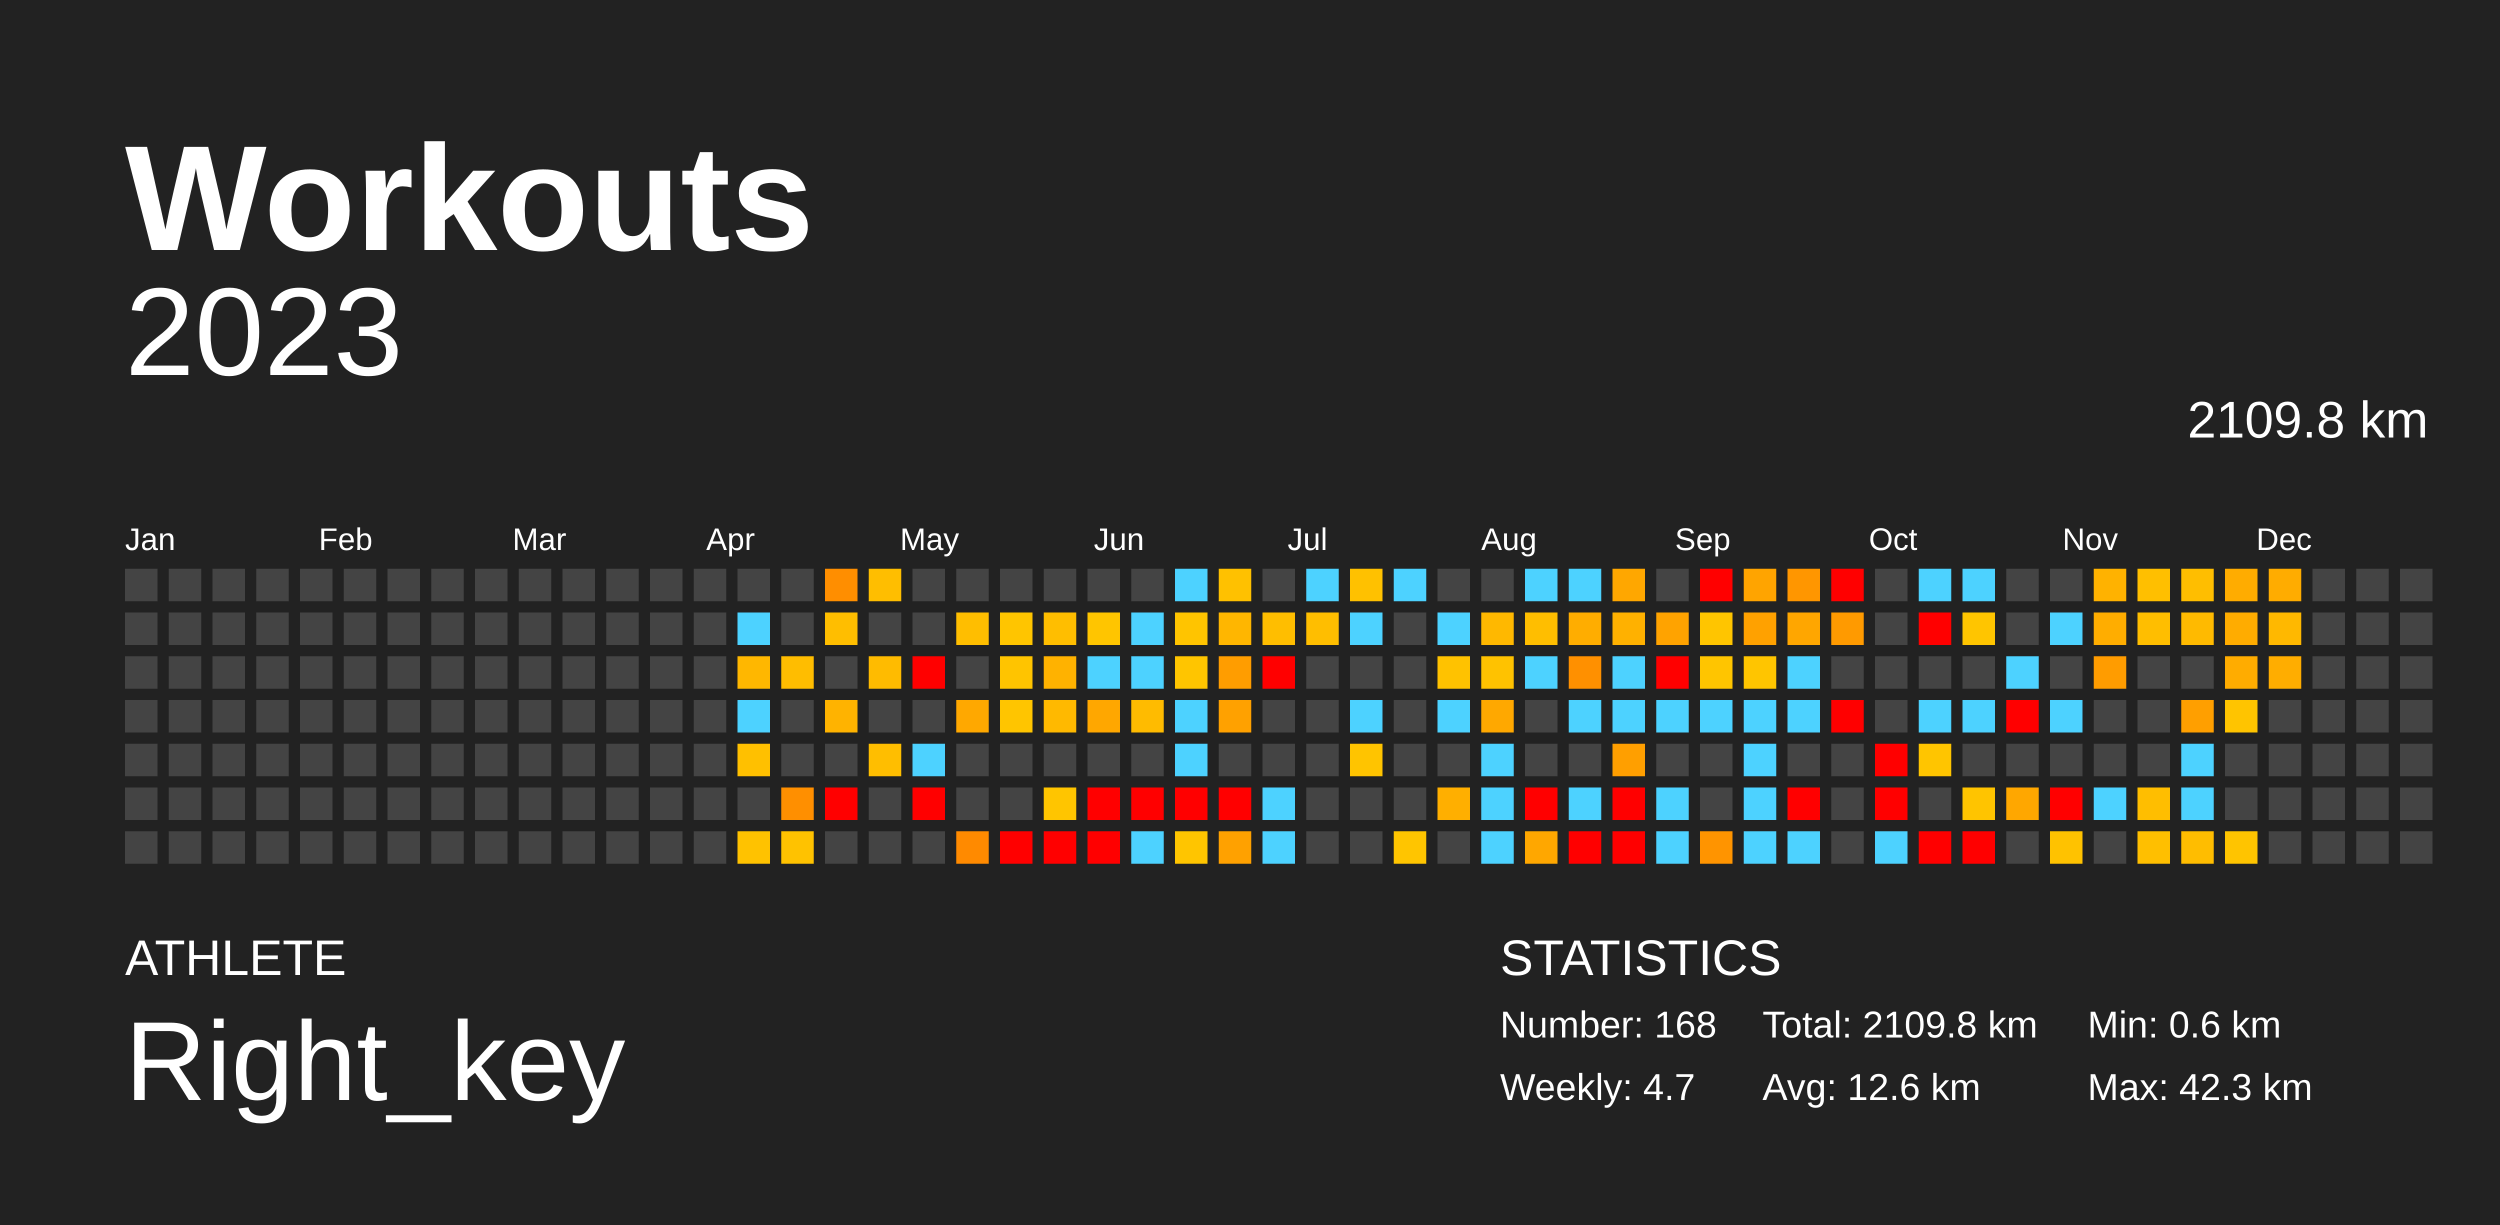
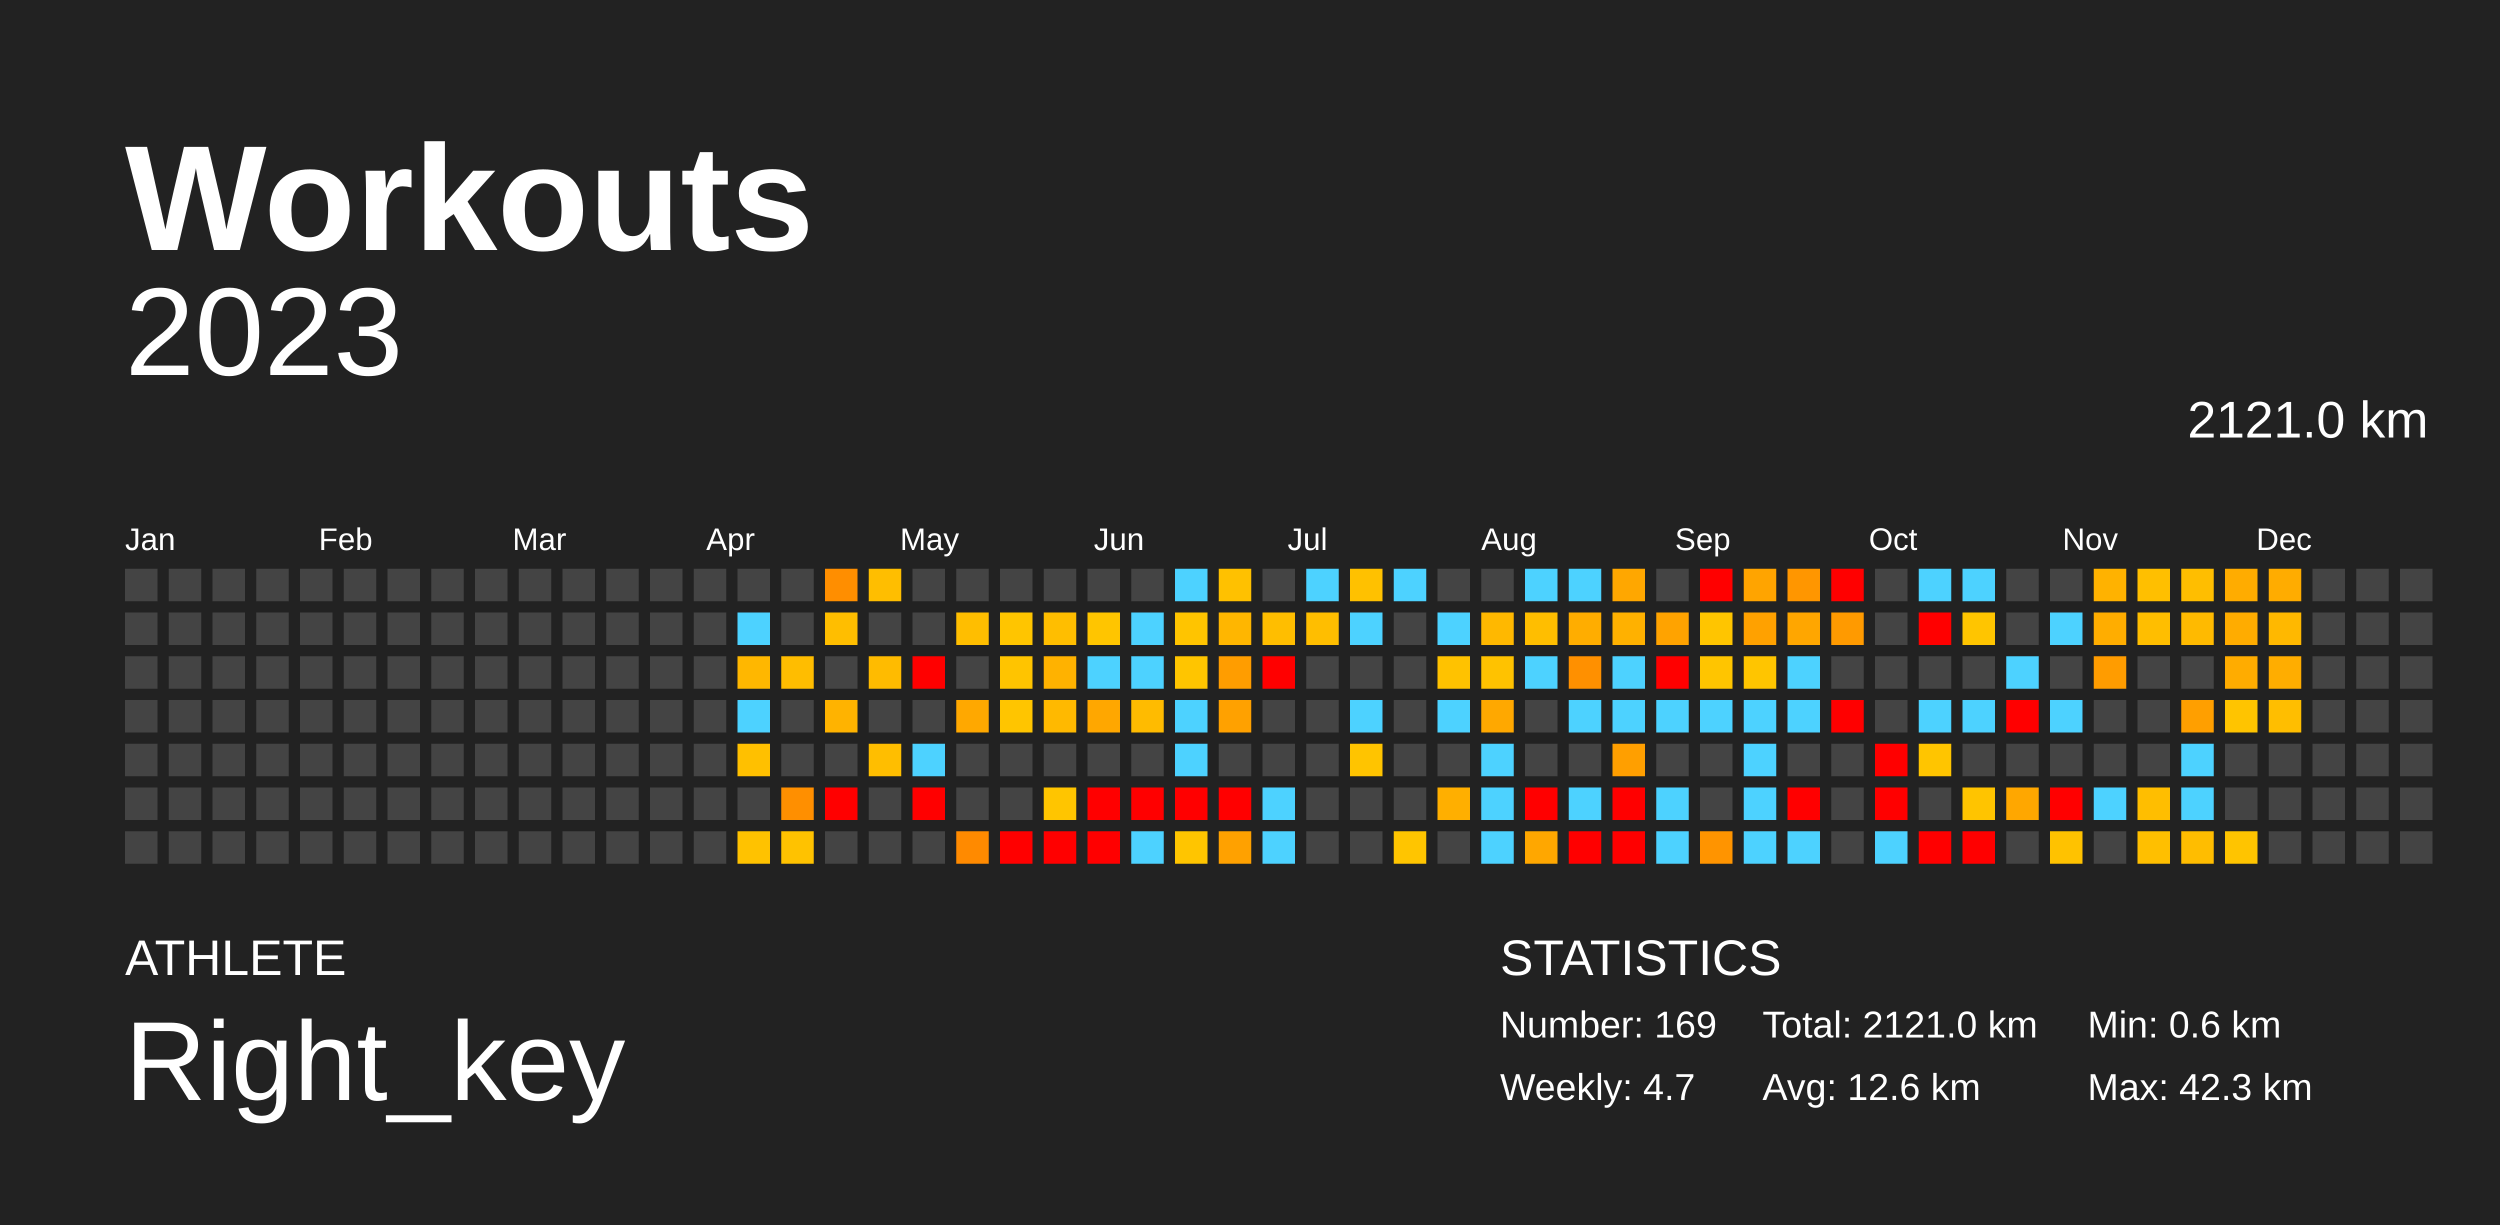
<svg xmlns="http://www.w3.org/2000/svg" baseProfile="full" height="98mm" version="1.1" viewBox="0,0,200,98" width="200mm">
  <defs />
  <rect fill="#222222" height="98" width="200" x="0" y="0" />
  <text fill="#FFFFFF" style="font-size:12px; font-family:Arial; font-weight:bold;" x="10" y="20">Workouts</text>
  <text fill="#FFFFFF" style="font-size:4px; font-family:Arial" x="10" y="78">ATHLETE</text>
  <text fill="#FFFFFF" style="font-size:9px; font-family:Arial" x="10" y="88">Right_key</text>
  <text fill="#FFFFFF" style="font-size:4px; font-family:Arial" x="120" y="78">STATISTICS</text>
-   <text fill="#FFFFFF" style="font-size:3px; font-family:Arial" x="120" y="83">Number: 168</text>
+   <text fill="#FFFFFF" style="font-size:3px; font-family:Arial" x="120" y="83">Number: 169</text>
  <text fill="#FFFFFF" style="font-size:3px; font-family:Arial" x="120" y="88">Weekly: 4.7</text>
-   <text fill="#FFFFFF" style="font-size:3px; font-family:Arial" x="141" y="83">Total: 2109.8 km</text>
+   <text fill="#FFFFFF" style="font-size:3px; font-family:Arial" x="141" y="83">Total: 2121.0 km</text>
  <text fill="#FFFFFF" style="font-size:3px; font-family:Arial" x="141" y="88">Avg: 12.6 km</text>
  <text fill="#FFFFFF" style="font-size:3px; font-family:Arial" x="167" y="83">Min: 0.6 km</text>
  <text fill="#FFFFFF" style="font-size:3px; font-family:Arial" x="167" y="88">Max: 42.3 km</text>
  <text alignment-baseline="hanging" fill="#FFFFFF" style="font-size:10.0px; font-family:Arial;" x="10" y="30">2023</text>
-   <text alignment-baseline="hanging" fill="#FFFFFF" style="font-size:4.125px; font-family:Arial;" x="175" y="35">2109.8 km</text>
+   <text alignment-baseline="hanging" fill="#FFFFFF" style="font-size:4.125px; font-family:Arial;" x="175" y="35">2121.0 km</text>
  <text fill="#FFFFFF" style="font-size:2.5px; font-family:Arial" x="10.0" y="44">Jan</text>
  <text fill="#FFFFFF" style="font-size:2.5px; font-family:Arial" x="25.5" y="44">Feb</text>
  <text fill="#FFFFFF" style="font-size:2.5px; font-family:Arial" x="41.0" y="44">Mar</text>
  <text fill="#FFFFFF" style="font-size:2.5px; font-family:Arial" x="56.5" y="44">Apr</text>
  <text fill="#FFFFFF" style="font-size:2.5px; font-family:Arial" x="72.0" y="44">May</text>
  <text fill="#FFFFFF" style="font-size:2.5px; font-family:Arial" x="87.5" y="44">Jun</text>
  <text fill="#FFFFFF" style="font-size:2.5px; font-family:Arial" x="103.0" y="44">Jul</text>
  <text fill="#FFFFFF" style="font-size:2.5px; font-family:Arial" x="118.5" y="44">Aug</text>
  <text fill="#FFFFFF" style="font-size:2.5px; font-family:Arial" x="134.0" y="44">Sep</text>
  <text fill="#FFFFFF" style="font-size:2.5px; font-family:Arial" x="149.5" y="44">Oct</text>
  <text fill="#FFFFFF" style="font-size:2.5px; font-family:Arial" x="165.0" y="44">Nov</text>
  <text fill="#FFFFFF" style="font-size:2.5px; font-family:Arial" x="180.5" y="44">Dec</text>
  <rect fill="#444444" height="2.6" width="2.6" x="10.0" y="45.5" />
  <rect fill="#444444" height="2.6" width="2.6" x="10.0" y="49.0" />
  <rect fill="#444444" height="2.6" width="2.6" x="10.0" y="52.5" />
  <rect fill="#444444" height="2.6" width="2.6" x="10.0" y="56.0" />
  <rect fill="#444444" height="2.6" width="2.6" x="10.0" y="59.5" />
  <rect fill="#444444" height="2.6" width="2.6" x="10.0" y="63.0" />
  <rect fill="#444444" height="2.6" width="2.6" x="10.0" y="66.5" />
  <rect fill="#444444" height="2.6" width="2.6" x="13.5" y="45.5" />
  <rect fill="#444444" height="2.6" width="2.6" x="13.5" y="49.0" />
  <rect fill="#444444" height="2.6" width="2.6" x="13.5" y="52.5" />
  <rect fill="#444444" height="2.6" width="2.6" x="13.5" y="56.0" />
  <rect fill="#444444" height="2.6" width="2.6" x="13.5" y="59.5" />
  <rect fill="#444444" height="2.6" width="2.6" x="13.5" y="63.0" />
  <rect fill="#444444" height="2.6" width="2.6" x="13.5" y="66.5" />
  <rect fill="#444444" height="2.6" width="2.6" x="17.0" y="45.5" />
  <rect fill="#444444" height="2.6" width="2.6" x="17.0" y="49.0" />
  <rect fill="#444444" height="2.6" width="2.6" x="17.0" y="52.5" />
  <rect fill="#444444" height="2.6" width="2.6" x="17.0" y="56.0" />
  <rect fill="#444444" height="2.6" width="2.6" x="17.0" y="59.5" />
  <rect fill="#444444" height="2.6" width="2.6" x="17.0" y="63.0" />
  <rect fill="#444444" height="2.6" width="2.6" x="17.0" y="66.5" />
  <rect fill="#444444" height="2.6" width="2.6" x="20.5" y="45.5" />
  <rect fill="#444444" height="2.6" width="2.6" x="20.5" y="49.0" />
  <rect fill="#444444" height="2.6" width="2.6" x="20.5" y="52.5" />
  <rect fill="#444444" height="2.6" width="2.6" x="20.5" y="56.0" />
  <rect fill="#444444" height="2.6" width="2.6" x="20.5" y="59.5" />
  <rect fill="#444444" height="2.6" width="2.6" x="20.5" y="63.0" />
  <rect fill="#444444" height="2.6" width="2.6" x="20.5" y="66.5" />
  <rect fill="#444444" height="2.6" width="2.6" x="24.0" y="45.5" />
  <rect fill="#444444" height="2.6" width="2.6" x="24.0" y="49.0" />
  <rect fill="#444444" height="2.6" width="2.6" x="24.0" y="52.5" />
  <rect fill="#444444" height="2.6" width="2.6" x="24.0" y="56.0" />
  <rect fill="#444444" height="2.6" width="2.6" x="24.0" y="59.5" />
  <rect fill="#444444" height="2.6" width="2.6" x="24.0" y="63.0" />
  <rect fill="#444444" height="2.6" width="2.6" x="24.0" y="66.5" />
  <rect fill="#444444" height="2.6" width="2.6" x="27.5" y="45.5" />
  <rect fill="#444444" height="2.6" width="2.6" x="27.5" y="49.0" />
  <rect fill="#444444" height="2.6" width="2.6" x="27.5" y="52.5" />
  <rect fill="#444444" height="2.6" width="2.6" x="27.5" y="56.0" />
  <rect fill="#444444" height="2.6" width="2.6" x="27.5" y="59.5" />
  <rect fill="#444444" height="2.6" width="2.6" x="27.5" y="63.0" />
  <rect fill="#444444" height="2.6" width="2.6" x="27.5" y="66.5" />
  <rect fill="#444444" height="2.6" width="2.6" x="31.0" y="45.5" />
  <rect fill="#444444" height="2.6" width="2.6" x="31.0" y="49.0" />
  <rect fill="#444444" height="2.6" width="2.6" x="31.0" y="52.5" />
  <rect fill="#444444" height="2.6" width="2.6" x="31.0" y="56.0" />
  <rect fill="#444444" height="2.6" width="2.6" x="31.0" y="59.5" />
  <rect fill="#444444" height="2.6" width="2.6" x="31.0" y="63.0" />
  <rect fill="#444444" height="2.6" width="2.6" x="31.0" y="66.5" />
  <rect fill="#444444" height="2.6" width="2.6" x="34.5" y="45.5" />
  <rect fill="#444444" height="2.6" width="2.6" x="34.5" y="49.0" />
  <rect fill="#444444" height="2.6" width="2.6" x="34.5" y="52.5" />
  <rect fill="#444444" height="2.6" width="2.6" x="34.5" y="56.0" />
  <rect fill="#444444" height="2.6" width="2.6" x="34.5" y="59.5" />
  <rect fill="#444444" height="2.6" width="2.6" x="34.5" y="63.0" />
  <rect fill="#444444" height="2.6" width="2.6" x="34.5" y="66.5" />
  <rect fill="#444444" height="2.6" width="2.6" x="38.0" y="45.5" />
  <rect fill="#444444" height="2.6" width="2.6" x="38.0" y="49.0" />
  <rect fill="#444444" height="2.6" width="2.6" x="38.0" y="52.5" />
  <rect fill="#444444" height="2.6" width="2.6" x="38.0" y="56.0" />
  <rect fill="#444444" height="2.6" width="2.6" x="38.0" y="59.5" />
  <rect fill="#444444" height="2.6" width="2.6" x="38.0" y="63.0" />
  <rect fill="#444444" height="2.6" width="2.6" x="38.0" y="66.5" />
  <rect fill="#444444" height="2.6" width="2.6" x="41.5" y="45.5" />
  <rect fill="#444444" height="2.6" width="2.6" x="41.5" y="49.0" />
  <rect fill="#444444" height="2.6" width="2.6" x="41.5" y="52.5" />
  <rect fill="#444444" height="2.6" width="2.6" x="41.5" y="56.0" />
  <rect fill="#444444" height="2.6" width="2.6" x="41.5" y="59.5" />
  <rect fill="#444444" height="2.6" width="2.6" x="41.5" y="63.0" />
  <rect fill="#444444" height="2.6" width="2.6" x="41.5" y="66.5" />
  <rect fill="#444444" height="2.6" width="2.6" x="45.0" y="45.5" />
  <rect fill="#444444" height="2.6" width="2.6" x="45.0" y="49.0" />
  <rect fill="#444444" height="2.6" width="2.6" x="45.0" y="52.5" />
  <rect fill="#444444" height="2.6" width="2.6" x="45.0" y="56.0" />
  <rect fill="#444444" height="2.6" width="2.6" x="45.0" y="59.5" />
  <rect fill="#444444" height="2.6" width="2.6" x="45.0" y="63.0" />
  <rect fill="#444444" height="2.6" width="2.6" x="45.0" y="66.5" />
  <rect fill="#444444" height="2.6" width="2.6" x="48.5" y="45.5" />
  <rect fill="#444444" height="2.6" width="2.6" x="48.5" y="49.0" />
  <rect fill="#444444" height="2.6" width="2.6" x="48.5" y="52.5" />
  <rect fill="#444444" height="2.6" width="2.6" x="48.5" y="56.0" />
  <rect fill="#444444" height="2.6" width="2.6" x="48.5" y="59.5" />
  <rect fill="#444444" height="2.6" width="2.6" x="48.5" y="63.0" />
  <rect fill="#444444" height="2.6" width="2.6" x="48.5" y="66.5" />
  <rect fill="#444444" height="2.6" width="2.6" x="52.0" y="45.5" />
  <rect fill="#444444" height="2.6" width="2.6" x="52.0" y="49.0" />
  <rect fill="#444444" height="2.6" width="2.6" x="52.0" y="52.5" />
  <rect fill="#444444" height="2.6" width="2.6" x="52.0" y="56.0" />
  <rect fill="#444444" height="2.6" width="2.6" x="52.0" y="59.5" />
  <rect fill="#444444" height="2.6" width="2.6" x="52.0" y="63.0" />
  <rect fill="#444444" height="2.6" width="2.6" x="52.0" y="66.5" />
  <rect fill="#444444" height="2.6" width="2.6" x="55.5" y="45.5" />
  <rect fill="#444444" height="2.6" width="2.6" x="55.5" y="49.0" />
  <rect fill="#444444" height="2.6" width="2.6" x="55.5" y="52.5" />
  <rect fill="#444444" height="2.6" width="2.6" x="55.5" y="56.0" />
  <rect fill="#444444" height="2.6" width="2.6" x="55.5" y="59.5" />
  <rect fill="#444444" height="2.6" width="2.6" x="55.5" y="63.0" />
  <rect fill="#444444" height="2.6" width="2.6" x="55.5" y="66.5" />
  <rect fill="#444444" height="2.6" width="2.6" x="59.0" y="45.5" />
  <rect fill="#4dd2ff" height="2.6" width="2.6" x="59.0" y="49.0" />
  <rect fill="#ffb700" height="2.6" width="2.6" x="59.0" y="52.5" />
  <rect fill="#4dd2ff" height="2.6" width="2.6" x="59.0" y="56.0" />
  <rect fill="#ffc000" height="2.6" width="2.6" x="59.0" y="59.5" />
  <rect fill="#444444" height="2.6" width="2.6" x="59.0" y="63.0" />
  <rect fill="#ffc200" height="2.6" width="2.6" x="59.0" y="66.5" />
  <rect fill="#444444" height="2.6" width="2.6" x="62.5" y="45.5" />
  <rect fill="#444444" height="2.6" width="2.6" x="62.5" y="49.0" />
  <rect fill="#ffbd00" height="2.6" width="2.6" x="62.5" y="52.5" />
  <rect fill="#444444" height="2.6" width="2.6" x="62.5" y="56.0" />
  <rect fill="#444444" height="2.6" width="2.6" x="62.5" y="59.5" />
  <rect fill="#ff8f00" height="2.6" width="2.6" x="62.5" y="63.0" />
  <rect fill="#ffc200" height="2.6" width="2.6" x="62.5" y="66.5" />
  <rect fill="#ff8e00" height="2.6" width="2.6" x="66.0" y="45.5" />
  <rect fill="#ffbe00" height="2.6" width="2.6" x="66.0" y="49.0" />
  <rect fill="#444444" height="2.6" width="2.6" x="66.0" y="52.5" />
  <rect fill="#ffb300" height="2.6" width="2.6" x="66.0" y="56.0" />
  <rect fill="#444444" height="2.6" width="2.6" x="66.0" y="59.5" />
  <rect fill="red" height="2.6" width="2.6" x="66.0" y="63.0" />
  <rect fill="#444444" height="2.6" width="2.6" x="66.0" y="66.5" />
  <rect fill="#ffbe00" height="2.6" width="2.6" x="69.5" y="45.5" />
  <rect fill="#444444" height="2.6" width="2.6" x="69.5" y="49.0" />
  <rect fill="#ffbb00" height="2.6" width="2.6" x="69.5" y="52.5" />
  <rect fill="#444444" height="2.6" width="2.6" x="69.5" y="56.0" />
  <rect fill="#ffbe00" height="2.6" width="2.6" x="69.5" y="59.5" />
  <rect fill="#444444" height="2.6" width="2.6" x="69.5" y="63.0" />
  <rect fill="#444444" height="2.6" width="2.6" x="69.5" y="66.5" />
  <rect fill="#444444" height="2.6" width="2.6" x="73.0" y="45.5" />
  <rect fill="#444444" height="2.6" width="2.6" x="73.0" y="49.0" />
  <rect fill="red" height="2.6" width="2.6" x="73.0" y="52.5" />
  <rect fill="#444444" height="2.6" width="2.6" x="73.0" y="56.0" />
  <rect fill="#4dd2ff" height="2.6" width="2.6" x="73.0" y="59.5" />
  <rect fill="red" height="2.6" width="2.6" x="73.0" y="63.0" />
  <rect fill="#444444" height="2.6" width="2.6" x="73.0" y="66.5" />
  <rect fill="#444444" height="2.6" width="2.6" x="76.5" y="45.5" />
  <rect fill="#ffbe00" height="2.6" width="2.6" x="76.5" y="49.0" />
  <rect fill="#444444" height="2.6" width="2.6" x="76.5" y="52.5" />
  <rect fill="#ffa800" height="2.6" width="2.6" x="76.5" y="56.0" />
  <rect fill="#444444" height="2.6" width="2.6" x="76.5" y="59.5" />
  <rect fill="#444444" height="2.6" width="2.6" x="76.5" y="63.0" />
  <rect fill="#ff8a00" height="2.6" width="2.6" x="76.5" y="66.5" />
  <rect fill="#444444" height="2.6" width="2.6" x="80.0" y="45.5" />
  <rect fill="#ffc500" height="2.6" width="2.6" x="80.0" y="49.0" />
  <rect fill="#ffc400" height="2.6" width="2.6" x="80.0" y="52.5" />
  <rect fill="#ffc500" height="2.6" width="2.6" x="80.0" y="56.0" />
  <rect fill="#444444" height="2.6" width="2.6" x="80.0" y="59.5" />
  <rect fill="#444444" height="2.6" width="2.6" x="80.0" y="63.0" />
  <rect fill="red" height="2.6" width="2.6" x="80.0" y="66.5" />
  <rect fill="#444444" height="2.6" width="2.6" x="83.5" y="45.5" />
  <rect fill="#ffbe00" height="2.6" width="2.6" x="83.5" y="49.0" />
  <rect fill="#ffb200" height="2.6" width="2.6" x="83.5" y="52.5" />
  <rect fill="#ffb900" height="2.6" width="2.6" x="83.5" y="56.0" />
  <rect fill="#444444" height="2.6" width="2.6" x="83.5" y="59.5" />
  <rect fill="#ffc500" height="2.6" width="2.6" x="83.5" y="63.0" />
  <rect fill="red" height="2.6" width="2.6" x="83.5" y="66.5" />
  <rect fill="#444444" height="2.6" width="2.6" x="87.0" y="45.5" />
  <rect fill="#ffc500" height="2.6" width="2.6" x="87.0" y="49.0" />
  <rect fill="#4dd2ff" height="2.6" width="2.6" x="87.0" y="52.5" />
  <rect fill="#ffa700" height="2.6" width="2.6" x="87.0" y="56.0" />
  <rect fill="#444444" height="2.6" width="2.6" x="87.0" y="59.5" />
  <rect fill="red" height="2.6" width="2.6" x="87.0" y="63.0" />
  <rect fill="red" height="2.6" width="2.6" x="87.0" y="66.5" />
  <rect fill="#444444" height="2.6" width="2.6" x="90.5" y="45.5" />
  <rect fill="#4dd2ff" height="2.6" width="2.6" x="90.5" y="49.0" />
  <rect fill="#4dd2ff" height="2.6" width="2.6" x="90.5" y="52.5" />
  <rect fill="#ffbb00" height="2.6" width="2.6" x="90.5" y="56.0" />
  <rect fill="#444444" height="2.6" width="2.6" x="90.5" y="59.5" />
  <rect fill="red" height="2.6" width="2.6" x="90.5" y="63.0" />
  <rect fill="#4dd2ff" height="2.6" width="2.6" x="90.5" y="66.5" />
  <rect fill="#4dd2ff" height="2.6" width="2.6" x="94.0" y="45.5" />
  <rect fill="#ffc400" height="2.6" width="2.6" x="94.0" y="49.0" />
  <rect fill="#ffc500" height="2.6" width="2.6" x="94.0" y="52.5" />
  <rect fill="#4dd2ff" height="2.6" width="2.6" x="94.0" y="56.0" />
  <rect fill="#4dd2ff" height="2.6" width="2.6" x="94.0" y="59.5" />
  <rect fill="red" height="2.6" width="2.6" x="94.0" y="63.0" />
  <rect fill="#ffc500" height="2.6" width="2.6" x="94.0" y="66.5" />
  <rect fill="#ffc100" height="2.6" width="2.6" x="97.5" y="45.5" />
  <rect fill="#ffb600" height="2.6" width="2.6" x="97.5" y="49.0" />
  <rect fill="#ff9d00" height="2.6" width="2.6" x="97.5" y="52.5" />
  <rect fill="#ffa100" height="2.6" width="2.6" x="97.5" y="56.0" />
  <rect fill="#444444" height="2.6" width="2.6" x="97.5" y="59.5" />
  <rect fill="red" height="2.6" width="2.6" x="97.5" y="63.0" />
  <rect fill="#ffa100" height="2.6" width="2.6" x="97.5" y="66.5" />
  <rect fill="#444444" height="2.6" width="2.6" x="101.0" y="45.5" />
  <rect fill="#ffbe00" height="2.6" width="2.6" x="101.0" y="49.0" />
  <rect fill="red" height="2.6" width="2.6" x="101.0" y="52.5" />
  <rect fill="#444444" height="2.6" width="2.6" x="101.0" y="56.0" />
  <rect fill="#444444" height="2.6" width="2.6" x="101.0" y="59.5" />
  <rect fill="#4dd2ff" height="2.6" width="2.6" x="101.0" y="63.0" />
  <rect fill="#4dd2ff" height="2.6" width="2.6" x="101.0" y="66.5" />
  <rect fill="#4dd2ff" height="2.6" width="2.6" x="104.5" y="45.5" />
  <rect fill="#ffbe00" height="2.6" width="2.6" x="104.5" y="49.0" />
  <rect fill="#444444" height="2.6" width="2.6" x="104.5" y="52.5" />
  <rect fill="#444444" height="2.6" width="2.6" x="104.5" y="56.0" />
  <rect fill="#444444" height="2.6" width="2.6" x="104.5" y="59.5" />
  <rect fill="#444444" height="2.6" width="2.6" x="104.5" y="63.0" />
  <rect fill="#444444" height="2.6" width="2.6" x="104.5" y="66.5" />
  <rect fill="#ffc100" height="2.6" width="2.6" x="108.0" y="45.5" />
  <rect fill="#4dd2ff" height="2.6" width="2.6" x="108.0" y="49.0" />
  <rect fill="#444444" height="2.6" width="2.6" x="108.0" y="52.5" />
  <rect fill="#4dd2ff" height="2.6" width="2.6" x="108.0" y="56.0" />
  <rect fill="#ffc400" height="2.6" width="2.6" x="108.0" y="59.5" />
  <rect fill="#444444" height="2.6" width="2.6" x="108.0" y="63.0" />
  <rect fill="#444444" height="2.6" width="2.6" x="108.0" y="66.5" />
  <rect fill="#4dd2ff" height="2.6" width="2.6" x="111.5" y="45.5" />
  <rect fill="#444444" height="2.6" width="2.6" x="111.5" y="49.0" />
  <rect fill="#444444" height="2.6" width="2.6" x="111.5" y="52.5" />
  <rect fill="#444444" height="2.6" width="2.6" x="111.5" y="56.0" />
  <rect fill="#444444" height="2.6" width="2.6" x="111.5" y="59.5" />
  <rect fill="#444444" height="2.6" width="2.6" x="111.5" y="63.0" />
  <rect fill="#ffc500" height="2.6" width="2.6" x="111.5" y="66.5" />
  <rect fill="#444444" height="2.6" width="2.6" x="115.0" y="45.5" />
  <rect fill="#4dd2ff" height="2.6" width="2.6" x="115.0" y="49.0" />
  <rect fill="#ffc200" height="2.6" width="2.6" x="115.0" y="52.5" />
  <rect fill="#4dd2ff" height="2.6" width="2.6" x="115.0" y="56.0" />
  <rect fill="#444444" height="2.6" width="2.6" x="115.0" y="59.5" />
  <rect fill="#ffaf00" height="2.6" width="2.6" x="115.0" y="63.0" />
  <rect fill="#444444" height="2.6" width="2.6" x="115.0" y="66.5" />
  <rect fill="#444444" height="2.6" width="2.6" x="118.5" y="45.5" />
  <rect fill="#ffb800" height="2.6" width="2.6" x="118.5" y="49.0" />
  <rect fill="#ffc200" height="2.6" width="2.6" x="118.5" y="52.5" />
  <rect fill="#ffa800" height="2.6" width="2.6" x="118.5" y="56.0" />
  <rect fill="#4dd2ff" height="2.6" width="2.6" x="118.5" y="59.5" />
  <rect fill="#4dd2ff" height="2.6" width="2.6" x="118.5" y="63.0" />
  <rect fill="#4dd2ff" height="2.6" width="2.6" x="118.5" y="66.5" />
  <rect fill="#4dd2ff" height="2.6" width="2.6" x="122.0" y="45.5" />
  <rect fill="#ffbe00" height="2.6" width="2.6" x="122.0" y="49.0" />
  <rect fill="#4dd2ff" height="2.6" width="2.6" x="122.0" y="52.5" />
  <rect fill="#444444" height="2.6" width="2.6" x="122.0" y="56.0" />
  <rect fill="#444444" height="2.6" width="2.6" x="122.0" y="59.5" />
  <rect fill="red" height="2.6" width="2.6" x="122.0" y="63.0" />
  <rect fill="#ffa700" height="2.6" width="2.6" x="122.0" y="66.5" />
  <rect fill="#4dd2ff" height="2.6" width="2.6" x="125.5" y="45.5" />
  <rect fill="#ffad00" height="2.6" width="2.6" x="125.5" y="49.0" />
  <rect fill="#ff9000" height="2.6" width="2.6" x="125.5" y="52.5" />
  <rect fill="#4dd2ff" height="2.6" width="2.6" x="125.5" y="56.0" />
  <rect fill="#444444" height="2.6" width="2.6" x="125.5" y="59.5" />
  <rect fill="#4dd2ff" height="2.6" width="2.6" x="125.5" y="63.0" />
  <rect fill="red" height="2.6" width="2.6" x="125.5" y="66.5" />
  <rect fill="#ffa700" height="2.6" width="2.6" x="129.0" y="45.5" />
  <rect fill="#ffb100" height="2.6" width="2.6" x="129.0" y="49.0" />
  <rect fill="#4dd2ff" height="2.6" width="2.6" x="129.0" y="52.5" />
  <rect fill="#4dd2ff" height="2.6" width="2.6" x="129.0" y="56.0" />
  <rect fill="#ff9f00" height="2.6" width="2.6" x="129.0" y="59.5" />
  <rect fill="red" height="2.6" width="2.6" x="129.0" y="63.0" />
  <rect fill="red" height="2.6" width="2.6" x="129.0" y="66.5" />
  <rect fill="#444444" height="2.6" width="2.6" x="132.5" y="45.5" />
  <rect fill="#ffa300" height="2.6" width="2.6" x="132.5" y="49.0" />
  <rect fill="red" height="2.6" width="2.6" x="132.5" y="52.5" />
  <rect fill="#4dd2ff" height="2.6" width="2.6" x="132.5" y="56.0" />
  <rect fill="#444444" height="2.6" width="2.6" x="132.5" y="59.5" />
  <rect fill="#4dd2ff" height="2.6" width="2.6" x="132.5" y="63.0" />
  <rect fill="#4dd2ff" height="2.6" width="2.6" x="132.5" y="66.5" />
  <rect fill="red" height="2.6" width="2.6" x="136.0" y="45.5" />
  <rect fill="#ffc500" height="2.6" width="2.6" x="136.0" y="49.0" />
  <rect fill="#ffc500" height="2.6" width="2.6" x="136.0" y="52.5" />
  <rect fill="#4dd2ff" height="2.6" width="2.6" x="136.0" y="56.0" />
  <rect fill="#444444" height="2.6" width="2.6" x="136.0" y="59.5" />
  <rect fill="#444444" height="2.6" width="2.6" x="136.0" y="63.0" />
  <rect fill="#ff9400" height="2.6" width="2.6" x="136.0" y="66.5" />
  <rect fill="#ffa400" height="2.6" width="2.6" x="139.5" y="45.5" />
  <rect fill="#ffa100" height="2.6" width="2.6" x="139.5" y="49.0" />
  <rect fill="#ffc500" height="2.6" width="2.6" x="139.5" y="52.5" />
  <rect fill="#4dd2ff" height="2.6" width="2.6" x="139.5" y="56.0" />
  <rect fill="#4dd2ff" height="2.6" width="2.6" x="139.5" y="59.5" />
  <rect fill="#4dd2ff" height="2.6" width="2.6" x="139.5" y="63.0" />
  <rect fill="#4dd2ff" height="2.6" width="2.6" x="139.5" y="66.5" />
  <rect fill="#ff9600" height="2.6" width="2.6" x="143.0" y="45.5" />
  <rect fill="#ffa600" height="2.6" width="2.6" x="143.0" y="49.0" />
  <rect fill="#4dd2ff" height="2.6" width="2.6" x="143.0" y="52.5" />
  <rect fill="#4dd2ff" height="2.6" width="2.6" x="143.0" y="56.0" />
  <rect fill="#444444" height="2.6" width="2.6" x="143.0" y="59.5" />
  <rect fill="red" height="2.6" width="2.6" x="143.0" y="63.0" />
  <rect fill="#4dd2ff" height="2.6" width="2.6" x="143.0" y="66.5" />
  <rect fill="red" height="2.6" width="2.6" x="146.5" y="45.5" />
  <rect fill="#ff9a00" height="2.6" width="2.6" x="146.5" y="49.0" />
  <rect fill="#444444" height="2.6" width="2.6" x="146.5" y="52.5" />
  <rect fill="red" height="2.6" width="2.6" x="146.5" y="56.0" />
  <rect fill="#444444" height="2.6" width="2.6" x="146.5" y="59.5" />
  <rect fill="#444444" height="2.6" width="2.6" x="146.5" y="63.0" />
  <rect fill="#444444" height="2.6" width="2.6" x="146.5" y="66.5" />
  <rect fill="#444444" height="2.6" width="2.6" x="150.0" y="45.5" />
  <rect fill="#444444" height="2.6" width="2.6" x="150.0" y="49.0" />
  <rect fill="#444444" height="2.6" width="2.6" x="150.0" y="52.5" />
  <rect fill="#444444" height="2.6" width="2.6" x="150.0" y="56.0" />
  <rect fill="red" height="2.6" width="2.6" x="150.0" y="59.5" />
  <rect fill="red" height="2.6" width="2.6" x="150.0" y="63.0" />
  <rect fill="#4dd2ff" height="2.6" width="2.6" x="150.0" y="66.5" />
  <rect fill="#4dd2ff" height="2.6" width="2.6" x="153.5" y="45.5" />
  <rect fill="red" height="2.6" width="2.6" x="153.5" y="49.0" />
  <rect fill="#444444" height="2.6" width="2.6" x="153.5" y="52.5" />
  <rect fill="#4dd2ff" height="2.6" width="2.6" x="153.5" y="56.0" />
  <rect fill="#ffc500" height="2.6" width="2.6" x="153.5" y="59.5" />
  <rect fill="#444444" height="2.6" width="2.6" x="153.5" y="63.0" />
  <rect fill="red" height="2.6" width="2.6" x="153.5" y="66.5" />
  <rect fill="#4dd2ff" height="2.6" width="2.6" x="157.0" y="45.5" />
  <rect fill="#ffc500" height="2.6" width="2.6" x="157.0" y="49.0" />
  <rect fill="#444444" height="2.6" width="2.6" x="157.0" y="52.5" />
  <rect fill="#4dd2ff" height="2.6" width="2.6" x="157.0" y="56.0" />
  <rect fill="#444444" height="2.6" width="2.6" x="157.0" y="59.5" />
  <rect fill="#ffc400" height="2.6" width="2.6" x="157.0" y="63.0" />
  <rect fill="red" height="2.6" width="2.6" x="157.0" y="66.5" />
  <rect fill="#444444" height="2.6" width="2.6" x="160.5" y="45.5" />
  <rect fill="#444444" height="2.6" width="2.6" x="160.5" y="49.0" />
  <rect fill="#4dd2ff" height="2.6" width="2.6" x="160.5" y="52.5" />
  <rect fill="red" height="2.6" width="2.6" x="160.5" y="56.0" />
  <rect fill="#444444" height="2.6" width="2.6" x="160.5" y="59.5" />
  <rect fill="#ffa700" height="2.6" width="2.6" x="160.5" y="63.0" />
  <rect fill="#444444" height="2.6" width="2.6" x="160.5" y="66.5" />
  <rect fill="#444444" height="2.6" width="2.6" x="164.0" y="45.5" />
  <rect fill="#4dd2ff" height="2.6" width="2.6" x="164.0" y="49.0" />
  <rect fill="#444444" height="2.6" width="2.6" x="164.0" y="52.5" />
  <rect fill="#4dd2ff" height="2.6" width="2.6" x="164.0" y="56.0" />
  <rect fill="#444444" height="2.6" width="2.6" x="164.0" y="59.5" />
  <rect fill="red" height="2.6" width="2.6" x="164.0" y="63.0" />
  <rect fill="#ffc200" height="2.6" width="2.6" x="164.0" y="66.5" />
  <rect fill="#ffb200" height="2.6" width="2.6" x="167.5" y="45.5" />
  <rect fill="#ffad00" height="2.6" width="2.6" x="167.5" y="49.0" />
  <rect fill="#ff9c00" height="2.6" width="2.6" x="167.5" y="52.5" />
  <rect fill="#444444" height="2.6" width="2.6" x="167.5" y="56.0" />
  <rect fill="#444444" height="2.6" width="2.6" x="167.5" y="59.5" />
  <rect fill="#4dd2ff" height="2.6" width="2.6" x="167.5" y="63.0" />
  <rect fill="#444444" height="2.6" width="2.6" x="167.5" y="66.5" />
  <rect fill="#ffbf00" height="2.6" width="2.6" x="171.0" y="45.5" />
  <rect fill="#ffbe00" height="2.6" width="2.6" x="171.0" y="49.0" />
  <rect fill="#444444" height="2.6" width="2.6" x="171.0" y="52.5" />
  <rect fill="#444444" height="2.6" width="2.6" x="171.0" y="56.0" />
  <rect fill="#444444" height="2.6" width="2.6" x="171.0" y="59.5" />
  <rect fill="#ffbe00" height="2.6" width="2.6" x="171.0" y="63.0" />
  <rect fill="#ffbf00" height="2.6" width="2.6" x="171.0" y="66.5" />
  <rect fill="#ffbe00" height="2.6" width="2.6" x="174.5" y="45.5" />
  <rect fill="#ffba00" height="2.6" width="2.6" x="174.5" y="49.0" />
  <rect fill="#444444" height="2.6" width="2.6" x="174.5" y="52.5" />
  <rect fill="#ff9f00" height="2.6" width="2.6" x="174.5" y="56.0" />
  <rect fill="#4dd2ff" height="2.6" width="2.6" x="174.5" y="59.5" />
  <rect fill="#4dd2ff" height="2.6" width="2.6" x="174.5" y="63.0" />
  <rect fill="#ffbd00" height="2.6" width="2.6" x="174.5" y="66.5" />
  <rect fill="#ffac00" height="2.6" width="2.6" x="178.0" y="45.5" />
  <rect fill="#ffac00" height="2.6" width="2.6" x="178.0" y="49.0" />
  <rect fill="#ffac00" height="2.6" width="2.6" x="178.0" y="52.5" />
  <rect fill="#ffc400" height="2.6" width="2.6" x="178.0" y="56.0" />
  <rect fill="#444444" height="2.6" width="2.6" x="178.0" y="59.5" />
  <rect fill="#444444" height="2.6" width="2.6" x="178.0" y="63.0" />
  <rect fill="#ffc400" height="2.6" width="2.6" x="178.0" y="66.5" />
  <rect fill="#ffac00" height="2.6" width="2.6" x="181.5" y="45.5" />
  <rect fill="#ffb800" height="2.6" width="2.6" x="181.5" y="49.0" />
  <rect fill="#ffad00" height="2.6" width="2.6" x="181.5" y="52.5" />
-   <rect fill="#444444" height="2.6" width="2.6" x="181.5" y="56.0" />
+   <rect fill="#ffbe00" height="2.6" width="2.6" x="181.5" y="56.0" />
  <rect fill="#444444" height="2.6" width="2.6" x="181.5" y="59.5" />
  <rect fill="#444444" height="2.6" width="2.6" x="181.5" y="63.0" />
  <rect fill="#444444" height="2.6" width="2.6" x="181.5" y="66.5" />
  <rect fill="#444444" height="2.6" width="2.6" x="185.0" y="45.5" />
  <rect fill="#444444" height="2.6" width="2.6" x="185.0" y="49.0" />
  <rect fill="#444444" height="2.6" width="2.6" x="185.0" y="52.5" />
  <rect fill="#444444" height="2.6" width="2.6" x="185.0" y="56.0" />
  <rect fill="#444444" height="2.6" width="2.6" x="185.0" y="59.5" />
  <rect fill="#444444" height="2.6" width="2.6" x="185.0" y="63.0" />
  <rect fill="#444444" height="2.6" width="2.6" x="185.0" y="66.5" />
  <rect fill="#444444" height="2.6" width="2.6" x="188.5" y="45.5" />
  <rect fill="#444444" height="2.6" width="2.6" x="188.5" y="49.0" />
  <rect fill="#444444" height="2.6" width="2.6" x="188.5" y="52.5" />
  <rect fill="#444444" height="2.6" width="2.6" x="188.5" y="56.0" />
  <rect fill="#444444" height="2.6" width="2.6" x="188.5" y="59.5" />
  <rect fill="#444444" height="2.6" width="2.6" x="188.5" y="63.0" />
  <rect fill="#444444" height="2.6" width="2.6" x="188.5" y="66.5" />
  <rect fill="#444444" height="2.6" width="2.6" x="192.0" y="45.5" />
  <rect fill="#444444" height="2.6" width="2.6" x="192.0" y="49.0" />
  <rect fill="#444444" height="2.6" width="2.6" x="192.0" y="52.5" />
  <rect fill="#444444" height="2.6" width="2.6" x="192.0" y="56.0" />
  <rect fill="#444444" height="2.6" width="2.6" x="192.0" y="59.5" />
  <rect fill="#444444" height="2.6" width="2.6" x="192.0" y="63.0" />
  <rect fill="#444444" height="2.6" width="2.6" x="192.0" y="66.5" />
</svg>
